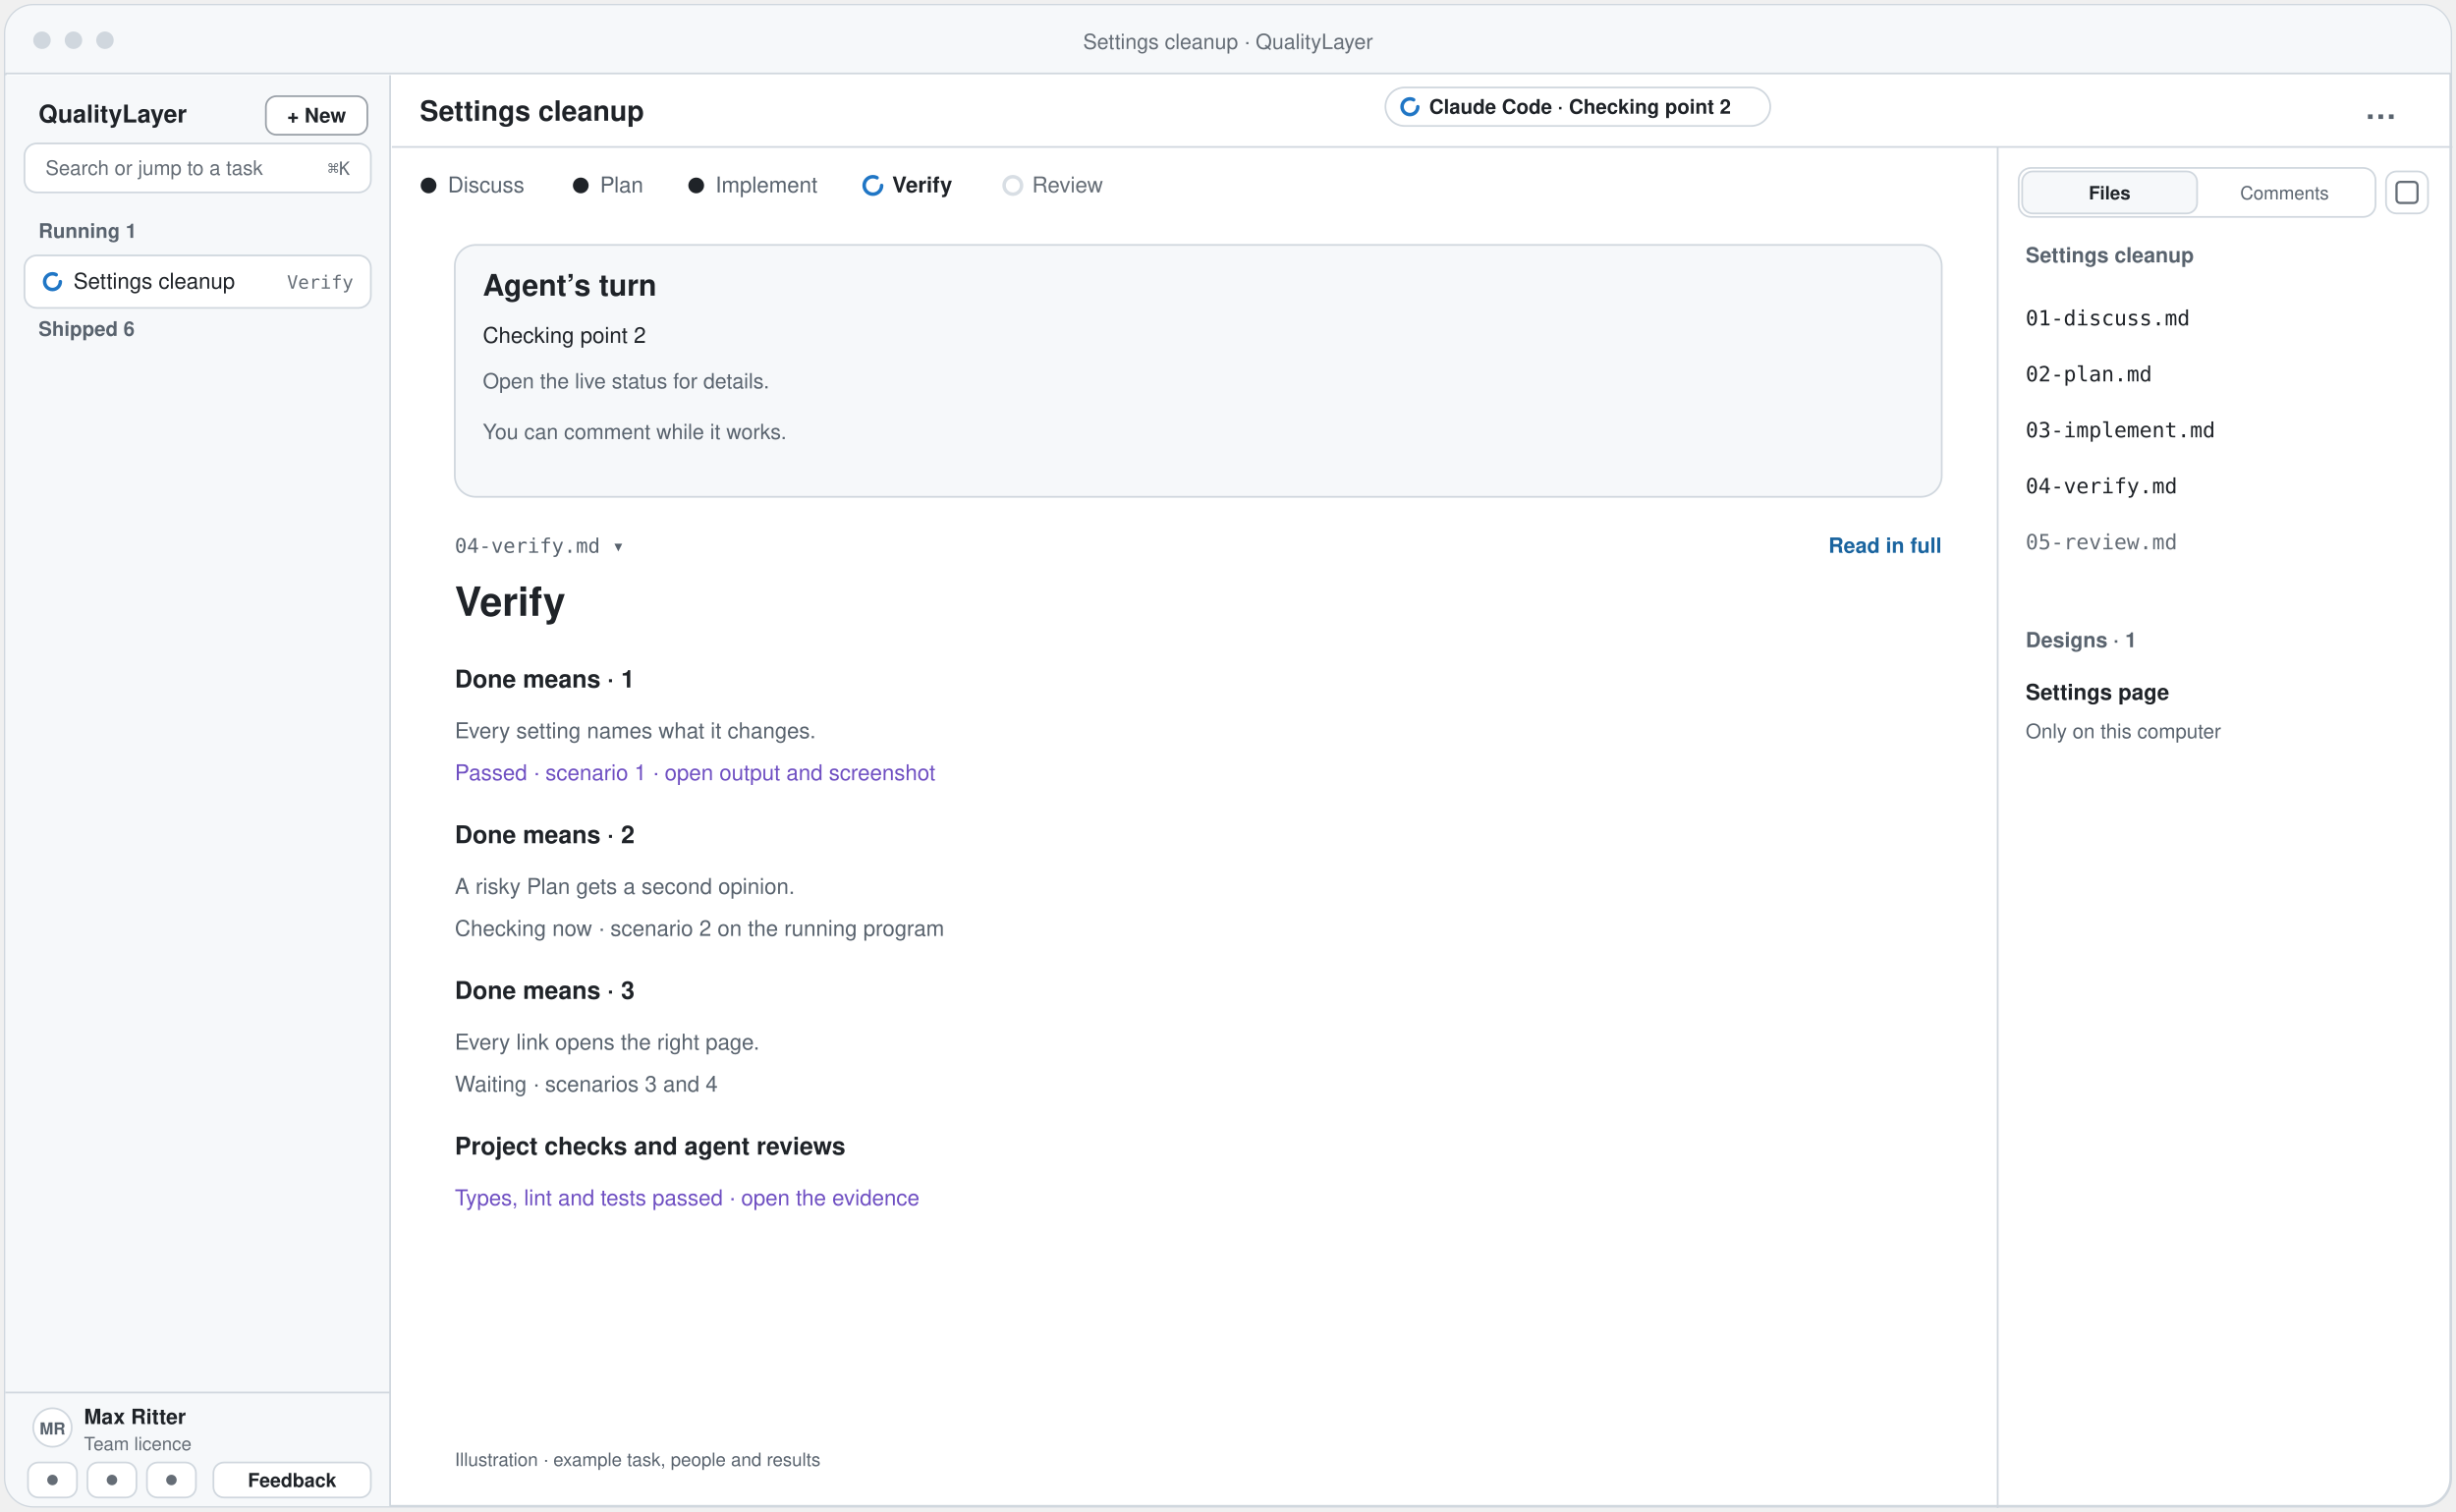
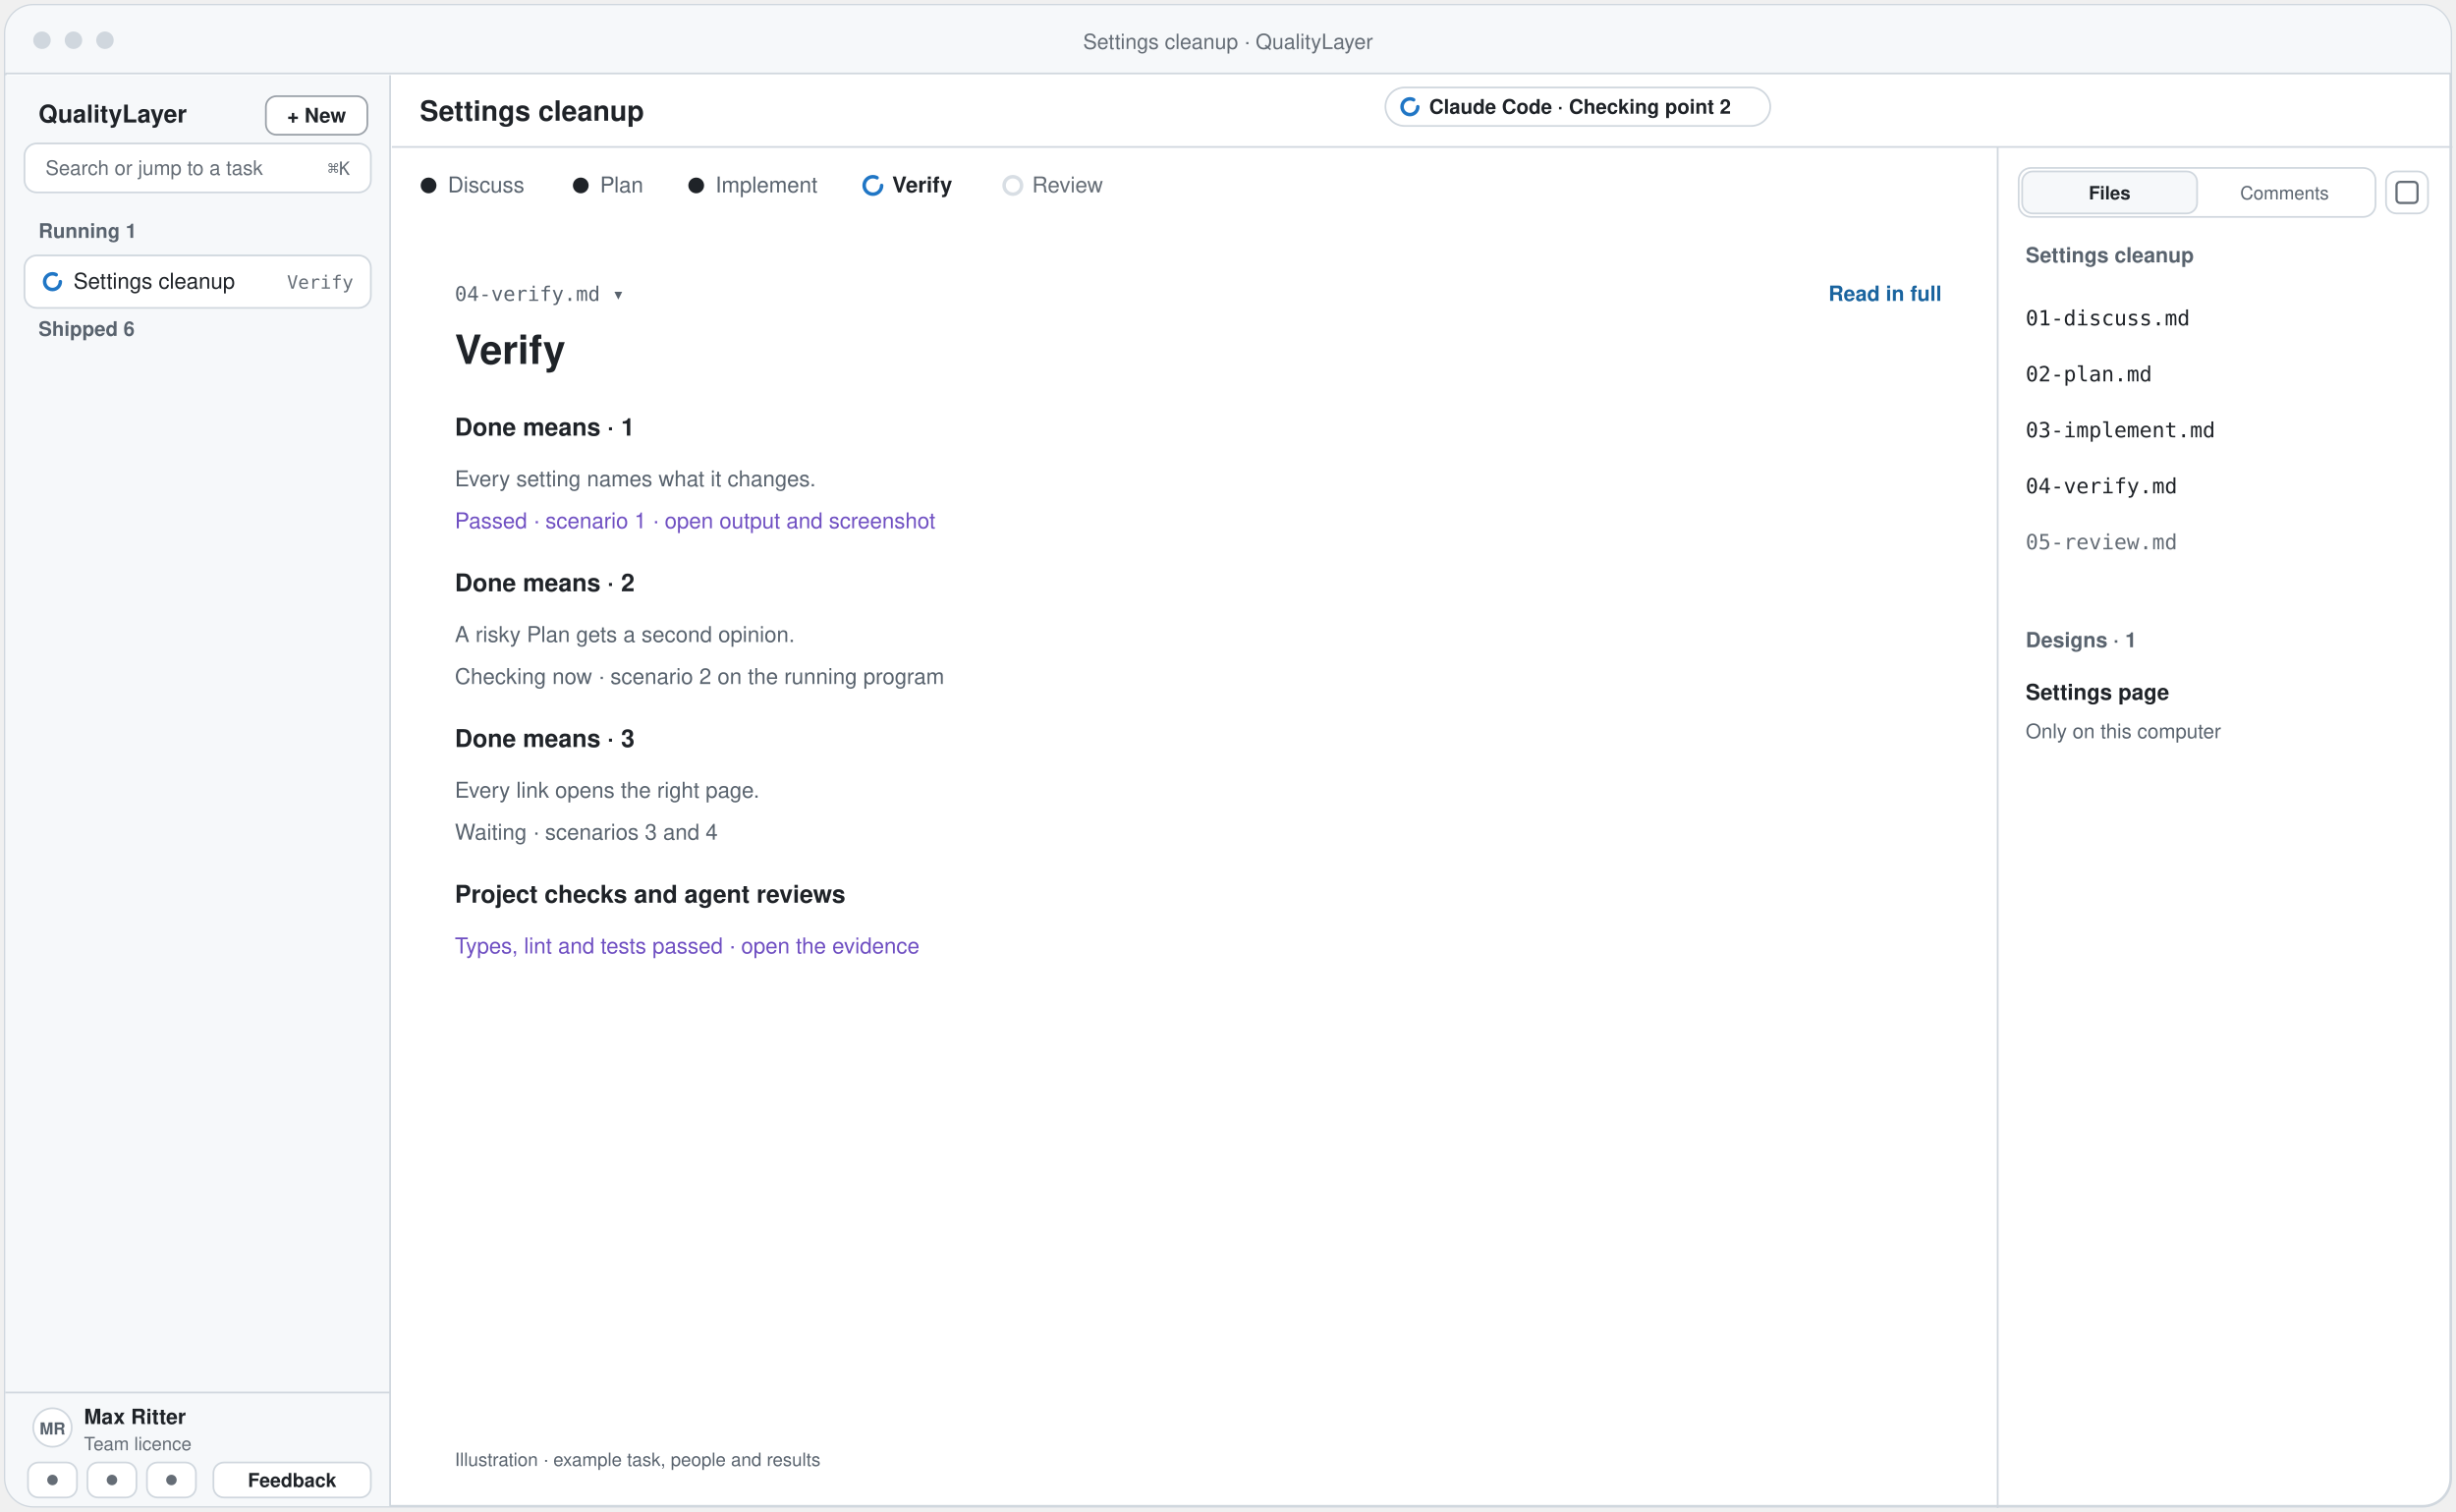
<svg xmlns="http://www.w3.org/2000/svg" style="background:#ffffff" width="1404" height="864" viewBox="-2 -2 1404 864" role="img" aria-label="Verify: named agent status, one focused Your turn card above the work, visible own words and Send for questions, and Files / Comments with designs within Files">
  <rect x="1" y="1" width="1398" height="858" rx="16" fill="#ffffff" stroke="#d0d7de" stroke-width="1.5" />
  <path d="M1 17 a16 16 0 0 1 16 -16 H1383 a16 16 0 0 1 16 16 V40 H1 Z" fill="#f6f8fa" />
  <line x1="1" y1="40" x2="1399" y2="40" stroke="#d0d7de" />
  <circle cx="22" cy="21" r="5" fill="#d0d7de" />
  <circle cx="40" cy="21" r="5" fill="#d0d7de" />
  <circle cx="58" cy="21" r="5" fill="#d0d7de" />
  <text x="700.0" y="26" font-family="-apple-system, BlinkMacSystemFont, 'Segoe UI', 'Helvetica Neue', Helvetica, Arial, sans-serif" font-size="12" font-weight="500" fill="#656d76" text-anchor="middle">Settings cleanup · QualityLayer</text>
  <path d="M1 41 H221 V859 H17 a16 16 0 0 1 -16 -16 Z" fill="#f6f8fa" />
  <line x1="221" y1="41" x2="221" y2="859" stroke="#d0d7de" />
  <text x="20" y="68" font-family="-apple-system, BlinkMacSystemFont, 'Segoe UI', 'Helvetica Neue', Helvetica, Arial, sans-serif" font-size="14" font-weight="700" fill="#1f2328" text-anchor="start">QualityLayer</text>
  <rect x="150" y="53" width="58" height="22" rx="6" fill="#ffffff" stroke="#59636e" stroke-opacity="0.6" />
  <text x="179" y="68" font-family="-apple-system, BlinkMacSystemFont, 'Segoe UI', 'Helvetica Neue', Helvetica, Arial, sans-serif" font-size="11.5" font-weight="600" fill="#1f2328" text-anchor="middle">+ New</text>
  <rect x="12" y="80" width="198" height="28" rx="7" fill="#ffffff" stroke="#d0d7de" />
  <text x="24" y="98" font-family="-apple-system, BlinkMacSystemFont, 'Segoe UI', 'Helvetica Neue', Helvetica, Arial, sans-serif" font-size="11.5" font-weight="400" fill="#656d76" text-anchor="start">Search or jump to a task</text>
  <text x="198" y="98" font-family="ui-monospace, SFMono-Regular, Menlo, Consolas, monospace" font-size="10.5" font-weight="500" fill="#656d76" text-anchor="end">⌘K</text>
  <text x="20" y="134" font-family="-apple-system, BlinkMacSystemFont, 'Segoe UI', 'Helvetica Neue', Helvetica, Arial, sans-serif" font-size="11.5" font-weight="650" fill="#59636e" text-anchor="start">Running  1</text>
  <rect x="12" y="144" width="198" height="30" rx="7" fill="#ffffff" stroke="#d0d7de" />
  <circle cx="28" cy="159" r="4.5" fill="none" stroke="#2076c5" stroke-width="2" stroke-dasharray="23.4 5.4" stroke-linecap="round" />
  <text x="40" y="163" font-family="-apple-system, BlinkMacSystemFont, 'Segoe UI', 'Helvetica Neue', Helvetica, Arial, sans-serif" font-size="12.5" font-weight="500" fill="#1f2328" text-anchor="start">Settings cleanup</text>
  <text x="200" y="163" font-family="ui-monospace, SFMono-Regular, Menlo, Consolas, monospace" font-size="10.5" font-weight="500" fill="#656d76" text-anchor="end">Verify</text>
  <text x="20" y="190" font-family="-apple-system, BlinkMacSystemFont, 'Segoe UI', 'Helvetica Neue', Helvetica, Arial, sans-serif" font-size="11.5" font-weight="650" fill="#59636e" text-anchor="start">Shipped  6</text>
  <line x1="1" y1="794" x2="221" y2="794" stroke="#d0d7de" />
  <circle cx="28" cy="814" r="11" fill="#ffffff" stroke="#d0d7de" />
  <text x="28" y="818" font-family="-apple-system, BlinkMacSystemFont, 'Segoe UI', 'Helvetica Neue', Helvetica, Arial, sans-serif" font-size="9.5" font-weight="650" fill="#59636e" text-anchor="middle">MR</text>
  <text x="46" y="812" font-family="-apple-system, BlinkMacSystemFont, 'Segoe UI', 'Helvetica Neue', Helvetica, Arial, sans-serif" font-size="12" font-weight="600" fill="#1f2328" text-anchor="start">Max Ritter</text>
  <text x="46" y="827" font-family="-apple-system, BlinkMacSystemFont, 'Segoe UI', 'Helvetica Neue', Helvetica, Arial, sans-serif" font-size="10.5" font-weight="400" fill="#656d76" text-anchor="start">Team licence</text>
  <rect x="14" y="834" width="28" height="20" rx="6" fill="#ffffff" stroke="#d0d7de" />
  <circle cx="28" cy="844" r="3" fill="#656d76" />
  <rect x="48" y="834" width="28" height="20" rx="6" fill="#ffffff" stroke="#d0d7de" />
  <circle cx="62" cy="844" r="3" fill="#656d76" />
  <rect x="82" y="834" width="28" height="20" rx="6" fill="#ffffff" stroke="#d0d7de" />
  <circle cx="96" cy="844" r="3" fill="#656d76" />
  <rect x="120" y="834" width="90" height="20" rx="6" fill="#ffffff" stroke="#d0d7de" />
  <text x="165" y="848" font-family="-apple-system, BlinkMacSystemFont, 'Segoe UI', 'Helvetica Neue', Helvetica, Arial, sans-serif" font-size="11" font-weight="600" fill="#1f2328" text-anchor="middle">Feedback</text>
  <text x="238" y="67" font-family="-apple-system, BlinkMacSystemFont, 'Segoe UI', 'Helvetica Neue', Helvetica, Arial, sans-serif" font-size="16" font-weight="650" fill="#1f2328" text-anchor="start">Settings cleanup</text>
  <circle cx="243" cy="104" r="4.5" fill="#1f2328" />
  <text x="254" y="108" font-family="-apple-system, BlinkMacSystemFont, 'Segoe UI', 'Helvetica Neue', Helvetica, Arial, sans-serif" font-size="12.5" font-weight="400" fill="#59636e">Discuss</text>
  <circle cx="330.0" cy="104" r="4.5" fill="#1f2328" />
  <text x="341.0" y="108" font-family="-apple-system, BlinkMacSystemFont, 'Segoe UI', 'Helvetica Neue', Helvetica, Arial, sans-serif" font-size="12.5" font-weight="400" fill="#59636e">Plan</text>
  <circle cx="396.0" cy="104" r="4.5" fill="#1f2328" />
  <text x="407.0" y="108" font-family="-apple-system, BlinkMacSystemFont, 'Segoe UI', 'Helvetica Neue', Helvetica, Arial, sans-serif" font-size="12.5" font-weight="400" fill="#59636e">Implement</text>
  <circle cx="497.0" cy="104" r="5" fill="none" stroke="#2076c5" stroke-width="2" stroke-dasharray="26.0 6.0" stroke-linecap="round" />
  <text x="508.0" y="108" font-family="-apple-system, BlinkMacSystemFont, 'Segoe UI', 'Helvetica Neue', Helvetica, Arial, sans-serif" font-size="12.5" font-weight="600" fill="#1f2328">Verify</text>
  <circle cx="577.0" cy="104" r="5" fill="none" stroke="#d8dee4" stroke-width="2" />
  <text x="588.0" y="108" font-family="-apple-system, BlinkMacSystemFont, 'Segoe UI', 'Helvetica Neue', Helvetica, Arial, sans-serif" font-size="12.5" font-weight="400" fill="#656d76">Review</text>
  <rect x="790" y="48" width="220.0" height="22" rx="11" fill="#ffffff" stroke="#d0d7de" />
  <circle cx="804" cy="59" r="4.5" fill="none" stroke="#2076c5" stroke-width="2" stroke-dasharray="23.4 5.4" stroke-linecap="round" />
  <text x="815" y="63" font-family="-apple-system, BlinkMacSystemFont, 'Segoe UI', 'Helvetica Neue', Helvetica, Arial, sans-serif" font-size="11.5" font-weight="600" fill="#1f2328" text-anchor="start">Claude Code · Checking point 2</text>
-   <text x="1368" y="66" font-family="-apple-system, BlinkMacSystemFont, 'Segoe UI', 'Helvetica Neue', Helvetica, Arial, sans-serif" font-size="18" font-weight="650" fill="#59636e" text-anchor="end">…</text>
  <line x1="222" y1="82" x2="1400" y2="82" stroke="#d0d7de" />
-   <rect x="258" y="138" width="850" height="144" rx="12" fill="#f6f8fa" stroke="#d0d7de" stroke-width="1" />
-   <text x="274" y="167" font-family="-apple-system, BlinkMacSystemFont, 'Segoe UI', 'Helvetica Neue', Helvetica, Arial, sans-serif" font-size="17" font-weight="650" fill="#1f2328" text-anchor="start">Agent’s turn</text>
-   <text x="274" y="194" font-family="-apple-system, BlinkMacSystemFont, 'Segoe UI', 'Helvetica Neue', Helvetica, Arial, sans-serif" font-size="12.5" font-weight="500" fill="#1f2328" text-anchor="start">Checking point 2</text>
-   <text x="274" y="220" font-family="-apple-system, BlinkMacSystemFont, 'Segoe UI', 'Helvetica Neue', Helvetica, Arial, sans-serif" font-size="12" font-weight="400" fill="#59636e" text-anchor="start">Open the live status for details.</text>
-   <text x="274" y="249" font-family="-apple-system, BlinkMacSystemFont, 'Segoe UI', 'Helvetica Neue', Helvetica, Arial, sans-serif" font-size="12" font-weight="400" fill="#59636e" text-anchor="start">You can comment while it works.</text>
-   <text x="258" y="314" font-family="ui-monospace, SFMono-Regular, Menlo, Consolas, monospace" font-size="11.5" font-weight="500" fill="#59636e" text-anchor="start">04-verify.md  ▾</text>
-   <text x="1108" y="314" font-family="-apple-system, BlinkMacSystemFont, 'Segoe UI', 'Helvetica Neue', Helvetica, Arial, sans-serif" font-size="12" font-weight="600" fill="#1a649f" text-anchor="end">Read in full</text>
-   <text x="258" y="350" font-family="-apple-system, BlinkMacSystemFont, 'Segoe UI', 'Helvetica Neue', Helvetica, Arial, sans-serif" font-size="23" font-weight="650" fill="#1f2328" text-anchor="start">Verify</text>
-   <text x="258" y="391" font-family="-apple-system, BlinkMacSystemFont, 'Segoe UI', 'Helvetica Neue', Helvetica, Arial, sans-serif" font-size="14" font-weight="650" fill="#1f2328" text-anchor="start">Done means · 1</text>
-   <text x="258" y="420" font-family="-apple-system, BlinkMacSystemFont, 'Segoe UI', 'Helvetica Neue', Helvetica, Arial, sans-serif" font-size="12.5" font-weight="500" fill="#59636e" text-anchor="start">Every setting names what it changes.</text>
-   <text x="258" y="444" font-family="-apple-system, BlinkMacSystemFont, 'Segoe UI', 'Helvetica Neue', Helvetica, Arial, sans-serif" font-size="12.5" font-weight="500" fill="#6f4fc2" text-anchor="start">Passed · scenario 1 · open output and screenshot</text>
-   <text x="258" y="480" font-family="-apple-system, BlinkMacSystemFont, 'Segoe UI', 'Helvetica Neue', Helvetica, Arial, sans-serif" font-size="14" font-weight="650" fill="#1f2328" text-anchor="start">Done means · 2</text>
-   <text x="258" y="509" font-family="-apple-system, BlinkMacSystemFont, 'Segoe UI', 'Helvetica Neue', Helvetica, Arial, sans-serif" font-size="12.5" font-weight="500" fill="#59636e" text-anchor="start">A risky Plan gets a second opinion.</text>
-   <text x="258" y="533" font-family="-apple-system, BlinkMacSystemFont, 'Segoe UI', 'Helvetica Neue', Helvetica, Arial, sans-serif" font-size="12.5" font-weight="500" fill="#59636e" text-anchor="start">Checking now · scenario 2 on the running program</text>
-   <text x="258" y="569" font-family="-apple-system, BlinkMacSystemFont, 'Segoe UI', 'Helvetica Neue', Helvetica, Arial, sans-serif" font-size="14" font-weight="650" fill="#1f2328" text-anchor="start">Done means · 3</text>
-   <text x="258" y="598" font-family="-apple-system, BlinkMacSystemFont, 'Segoe UI', 'Helvetica Neue', Helvetica, Arial, sans-serif" font-size="12.5" font-weight="500" fill="#59636e" text-anchor="start">Every link opens the right page.</text>
-   <text x="258" y="622" font-family="-apple-system, BlinkMacSystemFont, 'Segoe UI', 'Helvetica Neue', Helvetica, Arial, sans-serif" font-size="12.5" font-weight="500" fill="#59636e" text-anchor="start">Waiting · scenarios 3 and 4</text>
-   <text x="258" y="658" font-family="-apple-system, BlinkMacSystemFont, 'Segoe UI', 'Helvetica Neue', Helvetica, Arial, sans-serif" font-size="14" font-weight="650" fill="#1f2328" text-anchor="start">Project checks and agent reviews</text>
-   <text x="258" y="687" font-family="-apple-system, BlinkMacSystemFont, 'Segoe UI', 'Helvetica Neue', Helvetica, Arial, sans-serif" font-size="12.5" font-weight="500" fill="#6f4fc2" text-anchor="start">Types, lint and tests passed · open the evidence</text>
+   <text x="258" y="170" font-family="ui-monospace, SFMono-Regular, Menlo, Consolas, monospace" font-size="11.5" font-weight="500" fill="#59636e" text-anchor="start">04-verify.md  ▾</text>
+   <text x="1108" y="170" font-family="-apple-system, BlinkMacSystemFont, 'Segoe UI', 'Helvetica Neue', Helvetica, Arial, sans-serif" font-size="12" font-weight="600" fill="#1a649f" text-anchor="end">Read in full</text>
+   <text x="258" y="206" font-family="-apple-system, BlinkMacSystemFont, 'Segoe UI', 'Helvetica Neue', Helvetica, Arial, sans-serif" font-size="23" font-weight="650" fill="#1f2328" text-anchor="start">Verify</text>
+   <text x="258" y="247" font-family="-apple-system, BlinkMacSystemFont, 'Segoe UI', 'Helvetica Neue', Helvetica, Arial, sans-serif" font-size="14" font-weight="650" fill="#1f2328" text-anchor="start">Done means · 1</text>
+   <text x="258" y="276" font-family="-apple-system, BlinkMacSystemFont, 'Segoe UI', 'Helvetica Neue', Helvetica, Arial, sans-serif" font-size="12.5" font-weight="500" fill="#59636e" text-anchor="start">Every setting names what it changes.</text>
+   <text x="258" y="300" font-family="-apple-system, BlinkMacSystemFont, 'Segoe UI', 'Helvetica Neue', Helvetica, Arial, sans-serif" font-size="12.5" font-weight="500" fill="#6f4fc2" text-anchor="start">Passed · scenario 1 · open output and screenshot</text>
+   <text x="258" y="336" font-family="-apple-system, BlinkMacSystemFont, 'Segoe UI', 'Helvetica Neue', Helvetica, Arial, sans-serif" font-size="14" font-weight="650" fill="#1f2328" text-anchor="start">Done means · 2</text>
+   <text x="258" y="365" font-family="-apple-system, BlinkMacSystemFont, 'Segoe UI', 'Helvetica Neue', Helvetica, Arial, sans-serif" font-size="12.5" font-weight="500" fill="#59636e" text-anchor="start">A risky Plan gets a second opinion.</text>
+   <text x="258" y="389" font-family="-apple-system, BlinkMacSystemFont, 'Segoe UI', 'Helvetica Neue', Helvetica, Arial, sans-serif" font-size="12.5" font-weight="500" fill="#59636e" text-anchor="start">Checking now · scenario 2 on the running program</text>
+   <text x="258" y="425" font-family="-apple-system, BlinkMacSystemFont, 'Segoe UI', 'Helvetica Neue', Helvetica, Arial, sans-serif" font-size="14" font-weight="650" fill="#1f2328" text-anchor="start">Done means · 3</text>
+   <text x="258" y="454" font-family="-apple-system, BlinkMacSystemFont, 'Segoe UI', 'Helvetica Neue', Helvetica, Arial, sans-serif" font-size="12.5" font-weight="500" fill="#59636e" text-anchor="start">Every link opens the right page.</text>
+   <text x="258" y="478" font-family="-apple-system, BlinkMacSystemFont, 'Segoe UI', 'Helvetica Neue', Helvetica, Arial, sans-serif" font-size="12.5" font-weight="500" fill="#59636e" text-anchor="start">Waiting · scenarios 3 and 4</text>
+   <text x="258" y="514" font-family="-apple-system, BlinkMacSystemFont, 'Segoe UI', 'Helvetica Neue', Helvetica, Arial, sans-serif" font-size="14" font-weight="650" fill="#1f2328" text-anchor="start">Project checks and agent reviews</text>
+   <text x="258" y="543" font-family="-apple-system, BlinkMacSystemFont, 'Segoe UI', 'Helvetica Neue', Helvetica, Arial, sans-serif" font-size="12.5" font-weight="500" fill="#6f4fc2" text-anchor="start">Types, lint and tests passed · open the evidence</text>
  <line x1="1140" y1="82" x2="1140" y2="860" stroke="#d0d7de" />
  <rect x="1152" y="94" width="204" height="28" rx="7" fill="#ffffff" stroke="#d0d7de" />
  <rect x="1154.0" y="96" width="100.0" height="24" rx="6" fill="#f6f8fa" stroke="#d0d7de" />
  <text x="1204.0" y="112" font-family="-apple-system, BlinkMacSystemFont, 'Segoe UI', 'Helvetica Neue', Helvetica, Arial, sans-serif" font-size="10.5" font-weight="600" fill="#1f2328" text-anchor="middle">Files</text>
  <text x="1304.0" y="112" font-family="-apple-system, BlinkMacSystemFont, 'Segoe UI', 'Helvetica Neue', Helvetica, Arial, sans-serif" font-size="10.5" font-weight="500" fill="#59636e" text-anchor="middle">Comments</text>
  <rect x="1362" y="96" width="24" height="24" rx="6" fill="#ffffff" stroke="#d0d7de" />
  <rect x="1368" y="102" width="12" height="12" rx="2" fill="none" stroke="#656d76" stroke-width="1.3" />
  <text x="1156" y="148" font-family="-apple-system, BlinkMacSystemFont, 'Segoe UI', 'Helvetica Neue', Helvetica, Arial, sans-serif" font-size="12" font-weight="600" fill="#59636e" text-anchor="start">Settings cleanup</text>
  <text x="1156" y="184" font-family="ui-monospace, SFMono-Regular, Menlo, Consolas, monospace" font-size="12" font-weight="500" fill="#1f2328" text-anchor="start">01-discuss.md</text>
  <text x="1156" y="216" font-family="ui-monospace, SFMono-Regular, Menlo, Consolas, monospace" font-size="12" font-weight="500" fill="#1f2328" text-anchor="start">02-plan.md</text>
  <text x="1156" y="248" font-family="ui-monospace, SFMono-Regular, Menlo, Consolas, monospace" font-size="12" font-weight="500" fill="#1f2328" text-anchor="start">03-implement.md</text>
  <text x="1156" y="280" font-family="ui-monospace, SFMono-Regular, Menlo, Consolas, monospace" font-size="12" font-weight="500" fill="#1f2328" text-anchor="start">04-verify.md</text>
  <text x="1156" y="312" font-family="ui-monospace, SFMono-Regular, Menlo, Consolas, monospace" font-size="12" font-weight="500" fill="#656d76" text-anchor="start">05-review.md</text>
  <text x="1156" y="368" font-family="-apple-system, BlinkMacSystemFont, 'Segoe UI', 'Helvetica Neue', Helvetica, Arial, sans-serif" font-size="12" font-weight="600" fill="#59636e" text-anchor="start">Designs · 1</text>
  <text x="1156" y="398" font-family="-apple-system, BlinkMacSystemFont, 'Segoe UI', 'Helvetica Neue', Helvetica, Arial, sans-serif" font-size="12.5" font-weight="600" fill="#1f2328" text-anchor="start">Settings page</text>
  <text x="1156" y="420" font-family="-apple-system, BlinkMacSystemFont, 'Segoe UI', 'Helvetica Neue', Helvetica, Arial, sans-serif" font-size="11.5" font-weight="400" fill="#59636e" text-anchor="start">Only on this computer</text>
  <text x="258" y="836" font-family="-apple-system, BlinkMacSystemFont, 'Segoe UI', 'Helvetica Neue', Helvetica, Arial, sans-serif" font-size="10.5" font-weight="400" fill="#59636e" text-anchor="start">Illustration · example task, people and results</text>
</svg>
